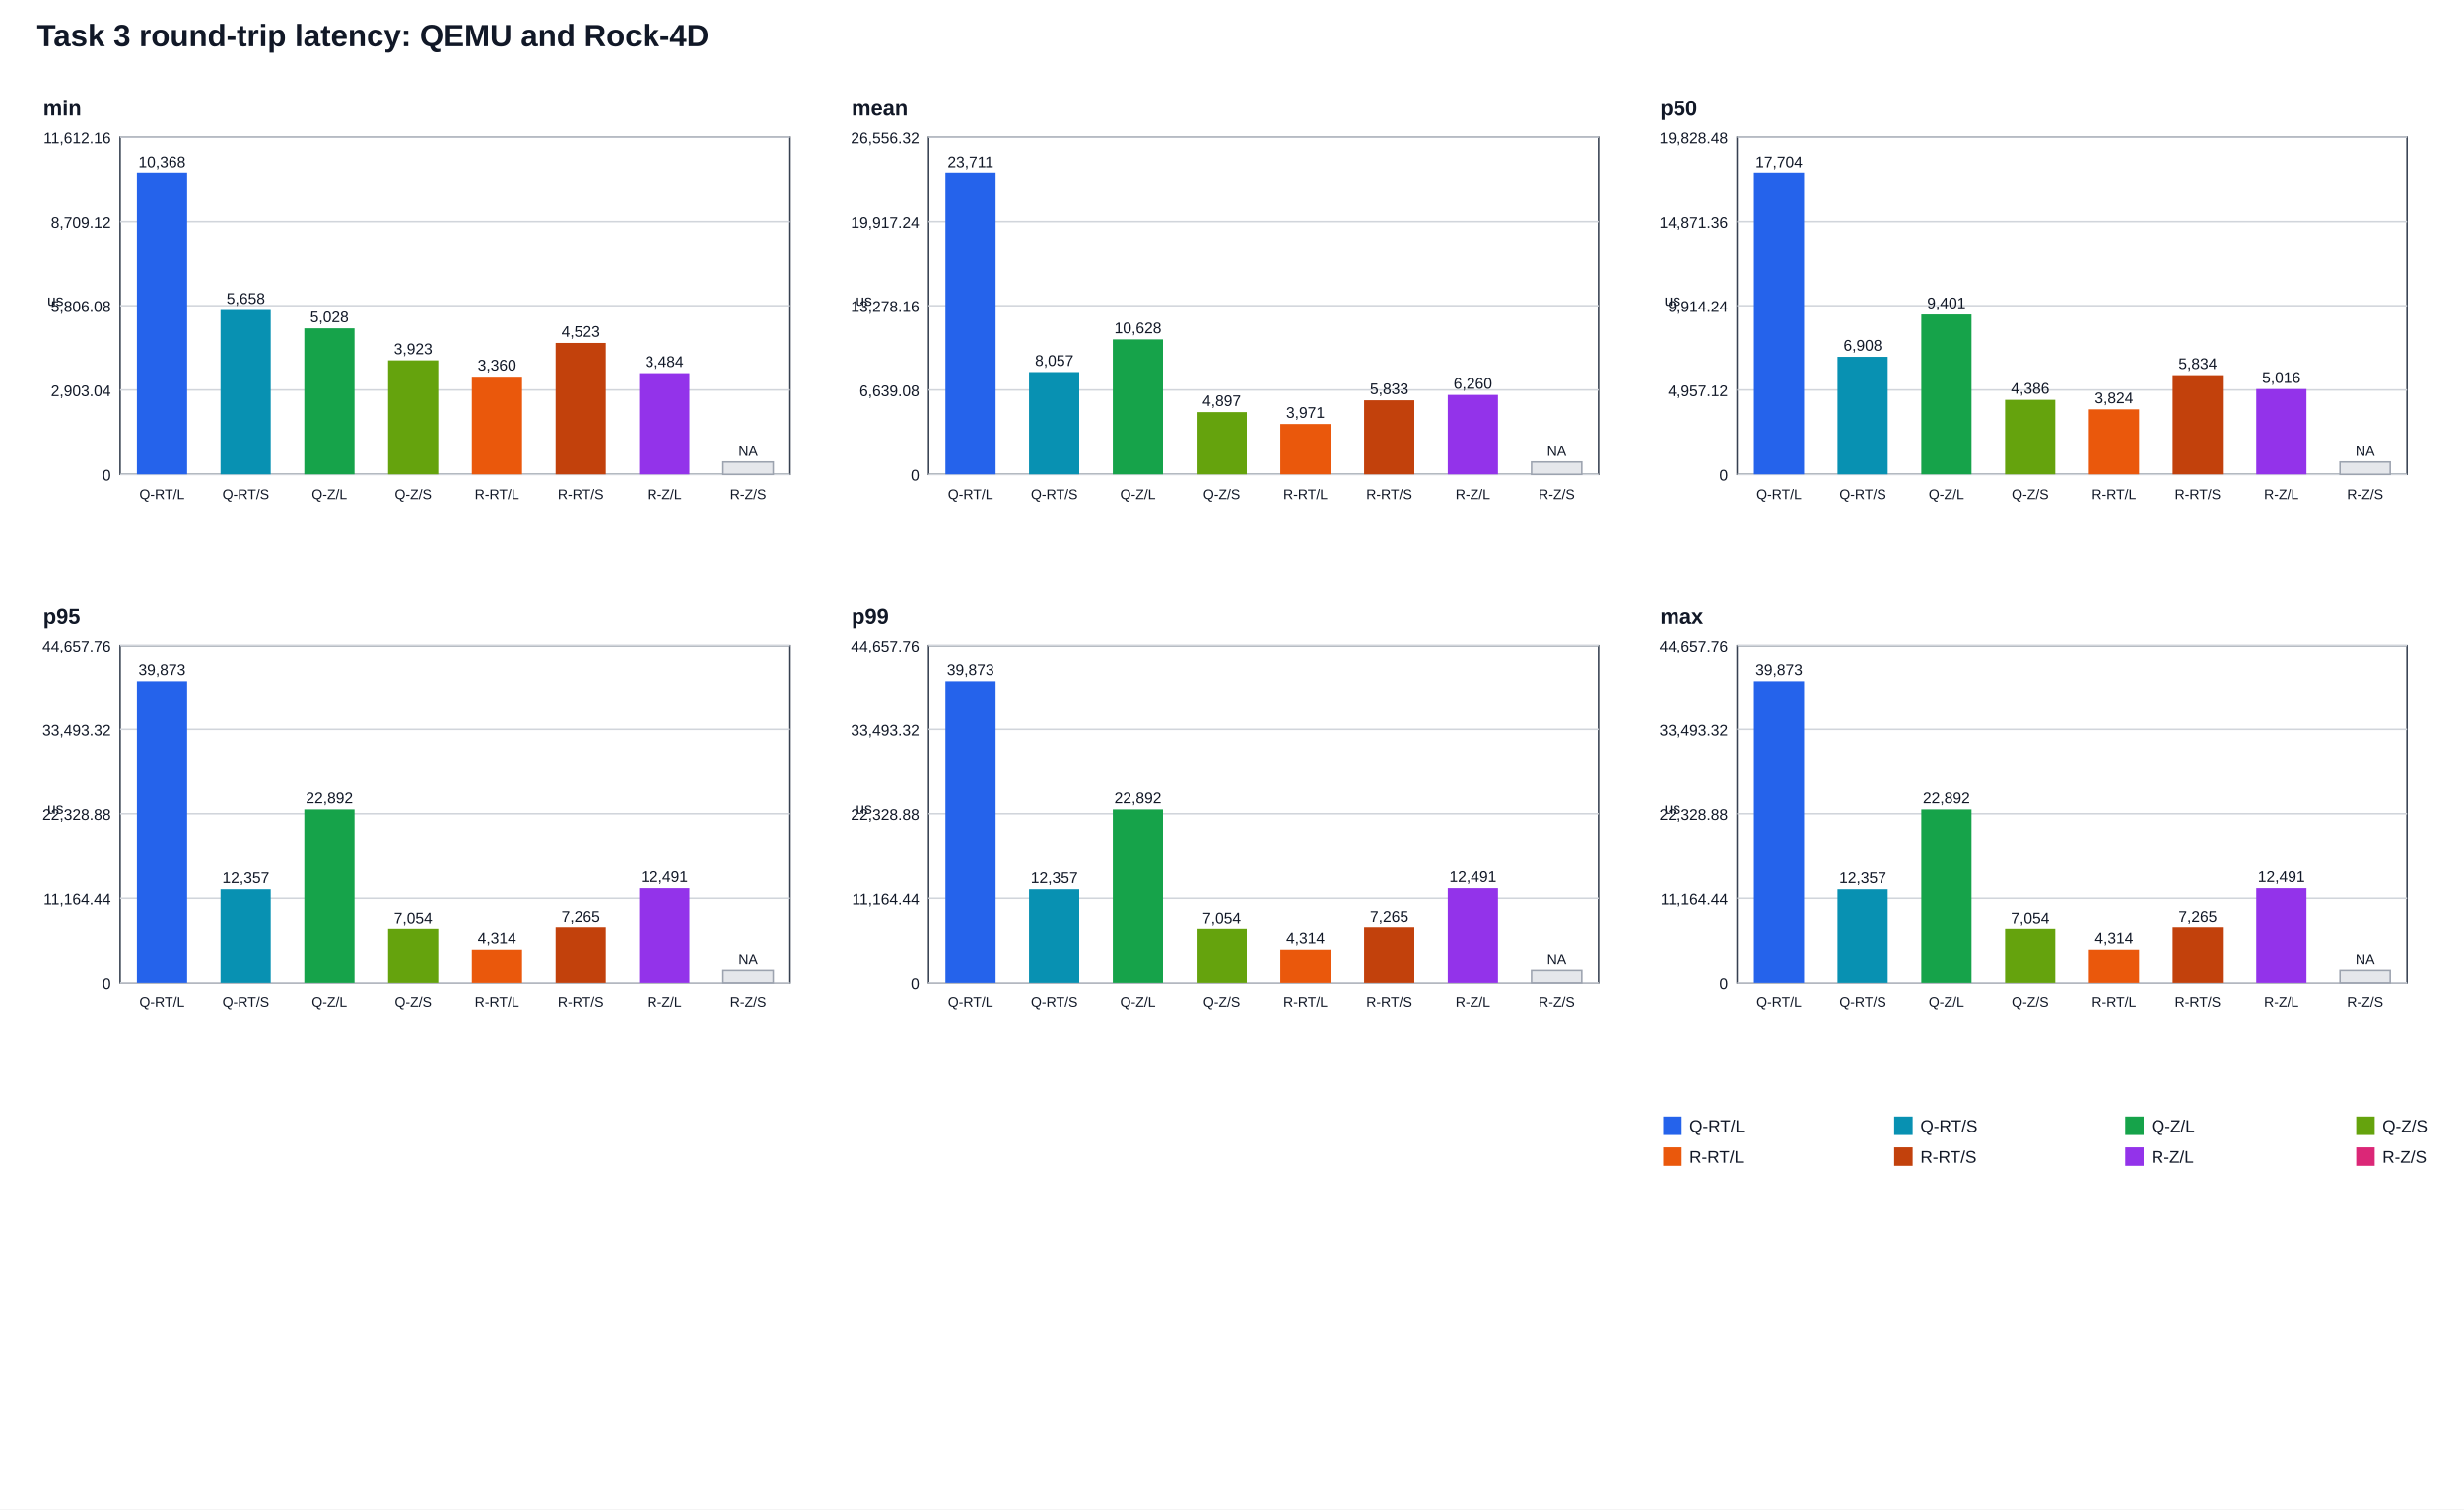
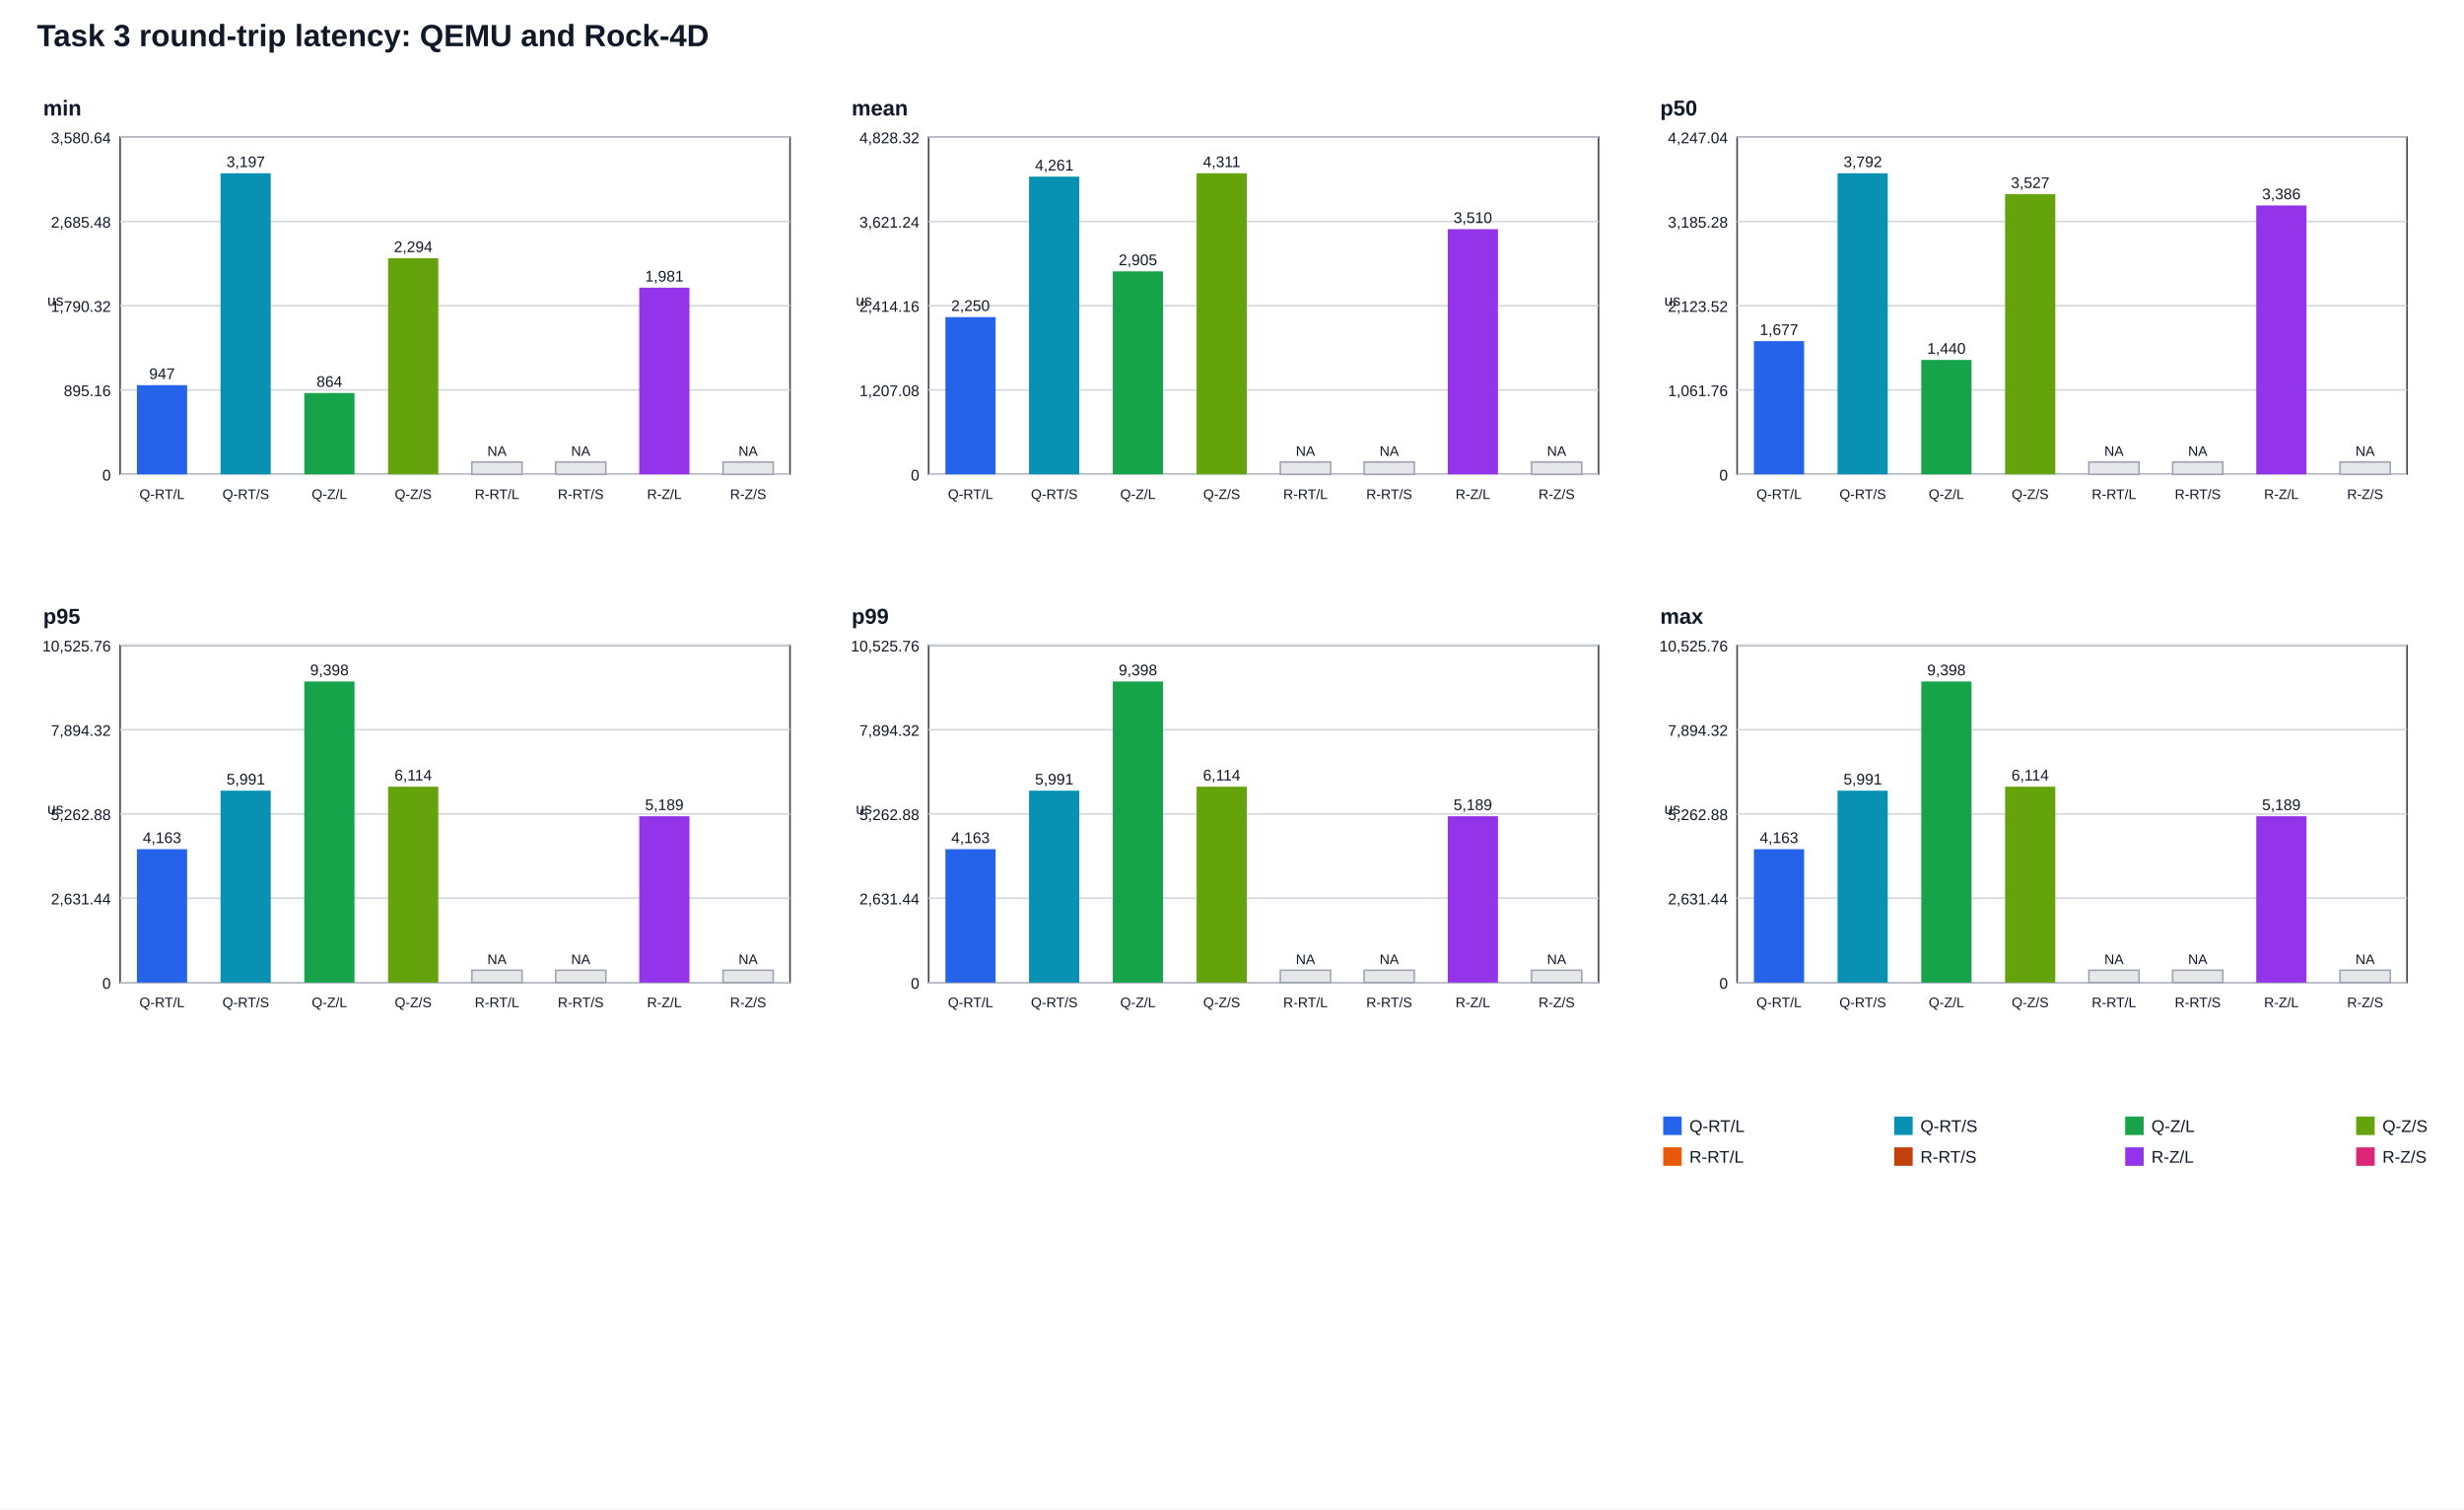
<svg xmlns="http://www.w3.org/2000/svg" width="1600" height="980" viewBox="0 0 1600 980" role="img" aria-label="Task 3 round-trip latency: QEMU and Rock-4D">
  <rect width="1600" height="980" fill="#ffffff" />
  <style>text{font-family:Arial,sans-serif} .grid{stroke:#d1d5db;stroke-width:1} .frame{fill:none;stroke:#374151;stroke-width:1} .na{fill:#e5e7eb;stroke:#9ca3af;stroke-width:1}</style>
  <text x="24.0" y="30.0" font-size="20px" text-anchor="start" font-weight="bold" fill="#111827">Task 3 round-trip latency: QEMU and Rock-4D</text>
  <text x="28.0" y="75.0" font-size="14px" text-anchor="start" font-weight="bold" fill="#111827">min</text>
  <rect class="frame" x="78.0" y="89.0" width="435.0" height="219.0" />
  <line class="grid" x1="78.0" y1="308.0" x2="513.0" y2="308.0" />
  <text x="72.0" y="312.0" font-size="10px" text-anchor="end" font-weight="normal" fill="#111827">0</text>
  <line class="grid" x1="78.0" y1="253.2" x2="513.0" y2="253.2" />
-   <text x="72.0" y="257.2" font-size="10px" text-anchor="end" font-weight="normal" fill="#111827">2,903.04</text>
+   <text x="72.0" y="257.2" font-size="10px" text-anchor="end" font-weight="normal" fill="#111827">895.16</text>
  <line class="grid" x1="78.0" y1="198.5" x2="513.0" y2="198.5" />
-   <text x="72.0" y="202.5" font-size="10px" text-anchor="end" font-weight="normal" fill="#111827">5,806.08</text>
+   <text x="72.0" y="202.5" font-size="10px" text-anchor="end" font-weight="normal" fill="#111827">1,790.32</text>
  <line class="grid" x1="78.0" y1="143.8" x2="513.0" y2="143.8" />
-   <text x="72.0" y="147.8" font-size="10px" text-anchor="end" font-weight="normal" fill="#111827">8,709.12</text>
+   <text x="72.0" y="147.8" font-size="10px" text-anchor="end" font-weight="normal" fill="#111827">2,685.48</text>
  <line class="grid" x1="78.0" y1="89.0" x2="513.0" y2="89.0" />
-   <text x="72.0" y="93.0" font-size="10px" text-anchor="end" font-weight="normal" fill="#111827">11,612.16</text>
-   <rect x="88.9" y="112.5" width="32.6" height="195.5" fill="#2563eb" />
-   <text x="105.2" y="108.5" font-size="10px" text-anchor="middle" font-weight="normal" fill="#111827">10,368</text>
+   <text x="72.0" y="93.0" font-size="10px" text-anchor="end" font-weight="normal" fill="#111827">3,580.64</text>
+   <rect x="88.9" y="250.1" width="32.6" height="57.9" fill="#2563eb" />
+   <text x="105.2" y="246.1" font-size="10px" text-anchor="middle" font-weight="normal" fill="#111827">947</text>
  <text x="105.2" y="324.0" font-size="9px" text-anchor="middle" font-weight="normal" fill="#111827">Q-RT/L</text>
-   <rect x="143.2" y="201.3" width="32.6" height="106.7" fill="#0891b2" />
-   <text x="159.6" y="197.3" font-size="10px" text-anchor="middle" font-weight="normal" fill="#111827">5,658</text>
+   <rect x="143.2" y="112.5" width="32.6" height="195.5" fill="#0891b2" />
+   <text x="159.6" y="108.5" font-size="10px" text-anchor="middle" font-weight="normal" fill="#111827">3,197</text>
  <text x="159.6" y="324.0" font-size="9px" text-anchor="middle" font-weight="normal" fill="#111827">Q-RT/S</text>
-   <rect x="197.6" y="213.2" width="32.6" height="94.8" fill="#16a34a" />
-   <text x="213.9" y="209.2" font-size="10px" text-anchor="middle" font-weight="normal" fill="#111827">5,028</text>
+   <rect x="197.6" y="255.2" width="32.6" height="52.8" fill="#16a34a" />
+   <text x="213.9" y="251.2" font-size="10px" text-anchor="middle" font-weight="normal" fill="#111827">864</text>
  <text x="213.9" y="324.0" font-size="9px" text-anchor="middle" font-weight="normal" fill="#111827">Q-Z/L</text>
-   <rect x="252.0" y="234.0" width="32.6" height="74.0" fill="#65a30d" />
-   <text x="268.3" y="230.0" font-size="10px" text-anchor="middle" font-weight="normal" fill="#111827">3,923</text>
+   <rect x="252.0" y="167.7" width="32.6" height="140.3" fill="#65a30d" />
+   <text x="268.3" y="163.7" font-size="10px" text-anchor="middle" font-weight="normal" fill="#111827">2,294</text>
  <text x="268.3" y="324.0" font-size="9px" text-anchor="middle" font-weight="normal" fill="#111827">Q-Z/S</text>
-   <rect x="306.4" y="244.6" width="32.6" height="63.4" fill="#ea580c" />
-   <text x="322.7" y="240.6" font-size="10px" text-anchor="middle" font-weight="normal" fill="#111827">3,360</text>
+   <rect class="na" x="306.4" y="300.0" width="32.6" height="8" />
+   <text x="322.7" y="296.0" font-size="9px" text-anchor="middle" font-weight="normal" fill="#111827">NA</text>
  <text x="322.7" y="324.0" font-size="9px" text-anchor="middle" font-weight="normal" fill="#111827">R-RT/L</text>
-   <rect x="360.8" y="222.7" width="32.6" height="85.3" fill="#c2410c" />
-   <text x="377.1" y="218.7" font-size="10px" text-anchor="middle" font-weight="normal" fill="#111827">4,523</text>
+   <rect class="na" x="360.8" y="300.0" width="32.6" height="8" />
+   <text x="377.1" y="296.0" font-size="9px" text-anchor="middle" font-weight="normal" fill="#111827">NA</text>
  <text x="377.1" y="324.0" font-size="9px" text-anchor="middle" font-weight="normal" fill="#111827">R-RT/S</text>
-   <rect x="415.1" y="242.3" width="32.6" height="65.7" fill="#9333ea" />
-   <text x="431.4" y="238.3" font-size="10px" text-anchor="middle" font-weight="normal" fill="#111827">3,484</text>
+   <rect x="415.1" y="186.8" width="32.6" height="121.2" fill="#9333ea" />
+   <text x="431.4" y="182.8" font-size="10px" text-anchor="middle" font-weight="normal" fill="#111827">1,981</text>
  <text x="431.4" y="324.0" font-size="9px" text-anchor="middle" font-weight="normal" fill="#111827">R-Z/L</text>
  <rect class="na" x="469.5" y="300.0" width="32.6" height="8" />
  <text x="485.8" y="296.0" font-size="9px" text-anchor="middle" font-weight="normal" fill="#111827">NA</text>
  <text x="485.8" y="324.0" font-size="9px" text-anchor="middle" font-weight="normal" fill="#111827">R-Z/S</text>
  <text x="36.0" y="198.5" font-size="10px" text-anchor="middle" font-weight="normal" fill="#111827">us</text>
  <text x="553.0" y="75.0" font-size="14px" text-anchor="start" font-weight="bold" fill="#111827">mean</text>
  <rect class="frame" x="603.0" y="89.0" width="435.0" height="219.0" />
  <line class="grid" x1="603.0" y1="308.0" x2="1038.0" y2="308.0" />
  <text x="597.0" y="312.0" font-size="10px" text-anchor="end" font-weight="normal" fill="#111827">0</text>
  <line class="grid" x1="603.0" y1="253.2" x2="1038.0" y2="253.2" />
-   <text x="597.0" y="257.2" font-size="10px" text-anchor="end" font-weight="normal" fill="#111827">6,639.08</text>
+   <text x="597.0" y="257.2" font-size="10px" text-anchor="end" font-weight="normal" fill="#111827">1,207.08</text>
  <line class="grid" x1="603.0" y1="198.5" x2="1038.0" y2="198.5" />
-   <text x="597.0" y="202.5" font-size="10px" text-anchor="end" font-weight="normal" fill="#111827">13,278.16</text>
+   <text x="597.0" y="202.5" font-size="10px" text-anchor="end" font-weight="normal" fill="#111827">2,414.16</text>
  <line class="grid" x1="603.0" y1="143.8" x2="1038.0" y2="143.8" />
-   <text x="597.0" y="147.8" font-size="10px" text-anchor="end" font-weight="normal" fill="#111827">19,917.24</text>
+   <text x="597.0" y="147.8" font-size="10px" text-anchor="end" font-weight="normal" fill="#111827">3,621.24</text>
  <line class="grid" x1="603.0" y1="89.0" x2="1038.0" y2="89.0" />
-   <text x="597.0" y="93.0" font-size="10px" text-anchor="end" font-weight="normal" fill="#111827">26,556.32</text>
-   <rect x="613.9" y="112.5" width="32.6" height="195.5" fill="#2563eb" />
-   <text x="630.2" y="108.5" font-size="10px" text-anchor="middle" font-weight="normal" fill="#111827">23,711</text>
+   <text x="597.0" y="93.0" font-size="10px" text-anchor="end" font-weight="normal" fill="#111827">4,828.32</text>
+   <rect x="613.9" y="205.9" width="32.6" height="102.1" fill="#2563eb" />
+   <text x="630.2" y="201.9" font-size="10px" text-anchor="middle" font-weight="normal" fill="#111827">2,250</text>
  <text x="630.2" y="324.0" font-size="9px" text-anchor="middle" font-weight="normal" fill="#111827">Q-RT/L</text>
-   <rect x="668.2" y="241.6" width="32.6" height="66.4" fill="#0891b2" />
-   <text x="684.6" y="237.6" font-size="10px" text-anchor="middle" font-weight="normal" fill="#111827">8,057</text>
+   <rect x="668.2" y="114.7" width="32.6" height="193.3" fill="#0891b2" />
+   <text x="684.6" y="110.7" font-size="10px" text-anchor="middle" font-weight="normal" fill="#111827">4,261</text>
  <text x="684.6" y="324.0" font-size="9px" text-anchor="middle" font-weight="normal" fill="#111827">Q-RT/S</text>
-   <rect x="722.6" y="220.4" width="32.6" height="87.6" fill="#16a34a" />
-   <text x="738.9" y="216.4" font-size="10px" text-anchor="middle" font-weight="normal" fill="#111827">10,628</text>
+   <rect x="722.6" y="176.2" width="32.6" height="131.8" fill="#16a34a" />
+   <text x="738.9" y="172.2" font-size="10px" text-anchor="middle" font-weight="normal" fill="#111827">2,905</text>
  <text x="738.9" y="324.0" font-size="9px" text-anchor="middle" font-weight="normal" fill="#111827">Q-Z/L</text>
-   <rect x="777.0" y="267.6" width="32.6" height="40.4" fill="#65a30d" />
-   <text x="793.3" y="263.6" font-size="10px" text-anchor="middle" font-weight="normal" fill="#111827">4,897</text>
+   <rect x="777.0" y="112.5" width="32.6" height="195.5" fill="#65a30d" />
+   <text x="793.3" y="108.5" font-size="10px" text-anchor="middle" font-weight="normal" fill="#111827">4,311</text>
  <text x="793.3" y="324.0" font-size="9px" text-anchor="middle" font-weight="normal" fill="#111827">Q-Z/S</text>
-   <rect x="831.4" y="275.3" width="32.6" height="32.7" fill="#ea580c" />
-   <text x="847.7" y="271.3" font-size="10px" text-anchor="middle" font-weight="normal" fill="#111827">3,971</text>
+   <rect class="na" x="831.4" y="300.0" width="32.6" height="8" />
+   <text x="847.7" y="296.0" font-size="9px" text-anchor="middle" font-weight="normal" fill="#111827">NA</text>
  <text x="847.7" y="324.0" font-size="9px" text-anchor="middle" font-weight="normal" fill="#111827">R-RT/L</text>
-   <rect x="885.8" y="259.9" width="32.6" height="48.1" fill="#c2410c" />
-   <text x="902.1" y="255.9" font-size="10px" text-anchor="middle" font-weight="normal" fill="#111827">5,833</text>
+   <rect class="na" x="885.8" y="300.0" width="32.6" height="8" />
+   <text x="902.1" y="296.0" font-size="9px" text-anchor="middle" font-weight="normal" fill="#111827">NA</text>
  <text x="902.1" y="324.0" font-size="9px" text-anchor="middle" font-weight="normal" fill="#111827">R-RT/S</text>
-   <rect x="940.1" y="256.4" width="32.6" height="51.6" fill="#9333ea" />
-   <text x="956.4" y="252.4" font-size="10px" text-anchor="middle" font-weight="normal" fill="#111827">6,260</text>
+   <rect x="940.1" y="148.8" width="32.6" height="159.2" fill="#9333ea" />
+   <text x="956.4" y="144.8" font-size="10px" text-anchor="middle" font-weight="normal" fill="#111827">3,510</text>
  <text x="956.4" y="324.0" font-size="9px" text-anchor="middle" font-weight="normal" fill="#111827">R-Z/L</text>
  <rect class="na" x="994.5" y="300.0" width="32.6" height="8" />
  <text x="1010.8" y="296.0" font-size="9px" text-anchor="middle" font-weight="normal" fill="#111827">NA</text>
  <text x="1010.8" y="324.0" font-size="9px" text-anchor="middle" font-weight="normal" fill="#111827">R-Z/S</text>
  <text x="561.0" y="198.5" font-size="10px" text-anchor="middle" font-weight="normal" fill="#111827">us</text>
  <text x="1078.0" y="75.0" font-size="14px" text-anchor="start" font-weight="bold" fill="#111827">p50</text>
  <rect class="frame" x="1128.0" y="89.0" width="435.0" height="219.0" />
  <line class="grid" x1="1128.0" y1="308.0" x2="1563.0" y2="308.0" />
  <text x="1122.0" y="312.0" font-size="10px" text-anchor="end" font-weight="normal" fill="#111827">0</text>
  <line class="grid" x1="1128.0" y1="253.2" x2="1563.0" y2="253.2" />
-   <text x="1122.0" y="257.2" font-size="10px" text-anchor="end" font-weight="normal" fill="#111827">4,957.12</text>
+   <text x="1122.0" y="257.2" font-size="10px" text-anchor="end" font-weight="normal" fill="#111827">1,061.76</text>
  <line class="grid" x1="1128.0" y1="198.5" x2="1563.0" y2="198.5" />
-   <text x="1122.0" y="202.5" font-size="10px" text-anchor="end" font-weight="normal" fill="#111827">9,914.24</text>
+   <text x="1122.0" y="202.5" font-size="10px" text-anchor="end" font-weight="normal" fill="#111827">2,123.52</text>
  <line class="grid" x1="1128.0" y1="143.8" x2="1563.0" y2="143.8" />
-   <text x="1122.0" y="147.8" font-size="10px" text-anchor="end" font-weight="normal" fill="#111827">14,871.36</text>
+   <text x="1122.0" y="147.8" font-size="10px" text-anchor="end" font-weight="normal" fill="#111827">3,185.28</text>
  <line class="grid" x1="1128.0" y1="89.0" x2="1563.0" y2="89.0" />
-   <text x="1122.0" y="93.0" font-size="10px" text-anchor="end" font-weight="normal" fill="#111827">19,828.48</text>
-   <rect x="1138.9" y="112.5" width="32.6" height="195.5" fill="#2563eb" />
-   <text x="1155.2" y="108.5" font-size="10px" text-anchor="middle" font-weight="normal" fill="#111827">17,704</text>
+   <text x="1122.0" y="93.0" font-size="10px" text-anchor="end" font-weight="normal" fill="#111827">4,247.04</text>
+   <rect x="1138.9" y="221.5" width="32.6" height="86.5" fill="#2563eb" />
+   <text x="1155.2" y="217.5" font-size="10px" text-anchor="middle" font-weight="normal" fill="#111827">1,677</text>
  <text x="1155.2" y="324.0" font-size="9px" text-anchor="middle" font-weight="normal" fill="#111827">Q-RT/L</text>
-   <rect x="1193.2" y="231.7" width="32.6" height="76.3" fill="#0891b2" />
-   <text x="1209.6" y="227.7" font-size="10px" text-anchor="middle" font-weight="normal" fill="#111827">6,908</text>
+   <rect x="1193.2" y="112.5" width="32.6" height="195.5" fill="#0891b2" />
+   <text x="1209.6" y="108.5" font-size="10px" text-anchor="middle" font-weight="normal" fill="#111827">3,792</text>
  <text x="1209.6" y="324.0" font-size="9px" text-anchor="middle" font-weight="normal" fill="#111827">Q-RT/S</text>
-   <rect x="1247.6" y="204.2" width="32.6" height="103.8" fill="#16a34a" />
-   <text x="1263.9" y="200.2" font-size="10px" text-anchor="middle" font-weight="normal" fill="#111827">9,401</text>
+   <rect x="1247.6" y="233.7" width="32.6" height="74.3" fill="#16a34a" />
+   <text x="1263.9" y="229.7" font-size="10px" text-anchor="middle" font-weight="normal" fill="#111827">1,440</text>
  <text x="1263.9" y="324.0" font-size="9px" text-anchor="middle" font-weight="normal" fill="#111827">Q-Z/L</text>
-   <rect x="1302.0" y="259.6" width="32.6" height="48.4" fill="#65a30d" />
-   <text x="1318.3" y="255.6" font-size="10px" text-anchor="middle" font-weight="normal" fill="#111827">4,386</text>
+   <rect x="1302.0" y="126.1" width="32.6" height="181.9" fill="#65a30d" />
+   <text x="1318.3" y="122.1" font-size="10px" text-anchor="middle" font-weight="normal" fill="#111827">3,527</text>
  <text x="1318.3" y="324.0" font-size="9px" text-anchor="middle" font-weight="normal" fill="#111827">Q-Z/S</text>
-   <rect x="1356.4" y="265.8" width="32.6" height="42.2" fill="#ea580c" />
-   <text x="1372.7" y="261.8" font-size="10px" text-anchor="middle" font-weight="normal" fill="#111827">3,824</text>
+   <rect class="na" x="1356.4" y="300.0" width="32.6" height="8" />
+   <text x="1372.7" y="296.0" font-size="9px" text-anchor="middle" font-weight="normal" fill="#111827">NA</text>
  <text x="1372.7" y="324.0" font-size="9px" text-anchor="middle" font-weight="normal" fill="#111827">R-RT/L</text>
-   <rect x="1410.8" y="243.6" width="32.6" height="64.4" fill="#c2410c" />
-   <text x="1427.1" y="239.6" font-size="10px" text-anchor="middle" font-weight="normal" fill="#111827">5,834</text>
+   <rect class="na" x="1410.8" y="300.0" width="32.6" height="8" />
+   <text x="1427.1" y="296.0" font-size="9px" text-anchor="middle" font-weight="normal" fill="#111827">NA</text>
  <text x="1427.1" y="324.0" font-size="9px" text-anchor="middle" font-weight="normal" fill="#111827">R-RT/S</text>
-   <rect x="1465.1" y="252.6" width="32.6" height="55.4" fill="#9333ea" />
-   <text x="1481.4" y="248.6" font-size="10px" text-anchor="middle" font-weight="normal" fill="#111827">5,016</text>
+   <rect x="1465.1" y="133.4" width="32.6" height="174.6" fill="#9333ea" />
+   <text x="1481.4" y="129.4" font-size="10px" text-anchor="middle" font-weight="normal" fill="#111827">3,386</text>
  <text x="1481.4" y="324.0" font-size="9px" text-anchor="middle" font-weight="normal" fill="#111827">R-Z/L</text>
  <rect class="na" x="1519.5" y="300.0" width="32.6" height="8" />
  <text x="1535.8" y="296.0" font-size="9px" text-anchor="middle" font-weight="normal" fill="#111827">NA</text>
  <text x="1535.8" y="324.0" font-size="9px" text-anchor="middle" font-weight="normal" fill="#111827">R-Z/S</text>
  <text x="1086.0" y="198.5" font-size="10px" text-anchor="middle" font-weight="normal" fill="#111827">us</text>
  <text x="28.0" y="405.0" font-size="14px" text-anchor="start" font-weight="bold" fill="#111827">p95</text>
  <rect class="frame" x="78.0" y="419.0" width="435.0" height="219.0" />
  <line class="grid" x1="78.0" y1="638.0" x2="513.0" y2="638.0" />
  <text x="72.0" y="642.0" font-size="10px" text-anchor="end" font-weight="normal" fill="#111827">0</text>
  <line class="grid" x1="78.0" y1="583.2" x2="513.0" y2="583.2" />
-   <text x="72.0" y="587.2" font-size="10px" text-anchor="end" font-weight="normal" fill="#111827">11,164.44</text>
+   <text x="72.0" y="587.2" font-size="10px" text-anchor="end" font-weight="normal" fill="#111827">2,631.44</text>
  <line class="grid" x1="78.0" y1="528.5" x2="513.0" y2="528.5" />
-   <text x="72.0" y="532.5" font-size="10px" text-anchor="end" font-weight="normal" fill="#111827">22,328.88</text>
+   <text x="72.0" y="532.5" font-size="10px" text-anchor="end" font-weight="normal" fill="#111827">5,262.88</text>
  <line class="grid" x1="78.0" y1="473.8" x2="513.0" y2="473.8" />
-   <text x="72.0" y="477.8" font-size="10px" text-anchor="end" font-weight="normal" fill="#111827">33,493.32</text>
+   <text x="72.0" y="477.8" font-size="10px" text-anchor="end" font-weight="normal" fill="#111827">7,894.32</text>
  <line class="grid" x1="78.0" y1="419.0" x2="513.0" y2="419.0" />
-   <text x="72.0" y="423.0" font-size="10px" text-anchor="end" font-weight="normal" fill="#111827">44,657.76</text>
-   <rect x="88.9" y="442.5" width="32.6" height="195.5" fill="#2563eb" />
-   <text x="105.2" y="438.5" font-size="10px" text-anchor="middle" font-weight="normal" fill="#111827">39,873</text>
+   <text x="72.0" y="423.0" font-size="10px" text-anchor="end" font-weight="normal" fill="#111827">10,525.76</text>
+   <rect x="88.9" y="551.4" width="32.6" height="86.6" fill="#2563eb" />
+   <text x="105.2" y="547.4" font-size="10px" text-anchor="middle" font-weight="normal" fill="#111827">4,163</text>
  <text x="105.2" y="654.0" font-size="9px" text-anchor="middle" font-weight="normal" fill="#111827">Q-RT/L</text>
-   <rect x="143.2" y="577.4" width="32.6" height="60.6" fill="#0891b2" />
-   <text x="159.6" y="573.4" font-size="10px" text-anchor="middle" font-weight="normal" fill="#111827">12,357</text>
+   <rect x="143.2" y="513.4" width="32.6" height="124.6" fill="#0891b2" />
+   <text x="159.6" y="509.4" font-size="10px" text-anchor="middle" font-weight="normal" fill="#111827">5,991</text>
  <text x="159.6" y="654.0" font-size="9px" text-anchor="middle" font-weight="normal" fill="#111827">Q-RT/S</text>
-   <rect x="197.6" y="525.7" width="32.6" height="112.3" fill="#16a34a" />
-   <text x="213.9" y="521.7" font-size="10px" text-anchor="middle" font-weight="normal" fill="#111827">22,892</text>
+   <rect x="197.6" y="442.5" width="32.6" height="195.5" fill="#16a34a" />
+   <text x="213.9" y="438.5" font-size="10px" text-anchor="middle" font-weight="normal" fill="#111827">9,398</text>
  <text x="213.9" y="654.0" font-size="9px" text-anchor="middle" font-weight="normal" fill="#111827">Q-Z/L</text>
-   <rect x="252.0" y="603.4" width="32.6" height="34.6" fill="#65a30d" />
-   <text x="268.3" y="599.4" font-size="10px" text-anchor="middle" font-weight="normal" fill="#111827">7,054</text>
+   <rect x="252.0" y="510.8" width="32.6" height="127.2" fill="#65a30d" />
+   <text x="268.3" y="506.8" font-size="10px" text-anchor="middle" font-weight="normal" fill="#111827">6,114</text>
  <text x="268.3" y="654.0" font-size="9px" text-anchor="middle" font-weight="normal" fill="#111827">Q-Z/S</text>
-   <rect x="306.4" y="616.8" width="32.6" height="21.2" fill="#ea580c" />
-   <text x="322.7" y="612.8" font-size="10px" text-anchor="middle" font-weight="normal" fill="#111827">4,314</text>
+   <rect class="na" x="306.4" y="630.0" width="32.6" height="8" />
+   <text x="322.7" y="626.0" font-size="9px" text-anchor="middle" font-weight="normal" fill="#111827">NA</text>
  <text x="322.7" y="654.0" font-size="9px" text-anchor="middle" font-weight="normal" fill="#111827">R-RT/L</text>
-   <rect x="360.8" y="602.4" width="32.6" height="35.6" fill="#c2410c" />
-   <text x="377.1" y="598.4" font-size="10px" text-anchor="middle" font-weight="normal" fill="#111827">7,265</text>
+   <rect class="na" x="360.8" y="630.0" width="32.6" height="8" />
+   <text x="377.1" y="626.0" font-size="9px" text-anchor="middle" font-weight="normal" fill="#111827">NA</text>
  <text x="377.1" y="654.0" font-size="9px" text-anchor="middle" font-weight="normal" fill="#111827">R-RT/S</text>
-   <rect x="415.1" y="576.7" width="32.6" height="61.3" fill="#9333ea" />
-   <text x="431.4" y="572.7" font-size="10px" text-anchor="middle" font-weight="normal" fill="#111827">12,491</text>
+   <rect x="415.1" y="530.0" width="32.6" height="108.0" fill="#9333ea" />
+   <text x="431.4" y="526.0" font-size="10px" text-anchor="middle" font-weight="normal" fill="#111827">5,189</text>
  <text x="431.4" y="654.0" font-size="9px" text-anchor="middle" font-weight="normal" fill="#111827">R-Z/L</text>
  <rect class="na" x="469.5" y="630.0" width="32.6" height="8" />
  <text x="485.8" y="626.0" font-size="9px" text-anchor="middle" font-weight="normal" fill="#111827">NA</text>
  <text x="485.8" y="654.0" font-size="9px" text-anchor="middle" font-weight="normal" fill="#111827">R-Z/S</text>
  <text x="36.0" y="528.5" font-size="10px" text-anchor="middle" font-weight="normal" fill="#111827">us</text>
  <text x="553.0" y="405.0" font-size="14px" text-anchor="start" font-weight="bold" fill="#111827">p99</text>
  <rect class="frame" x="603.0" y="419.0" width="435.0" height="219.0" />
  <line class="grid" x1="603.0" y1="638.0" x2="1038.0" y2="638.0" />
  <text x="597.0" y="642.0" font-size="10px" text-anchor="end" font-weight="normal" fill="#111827">0</text>
  <line class="grid" x1="603.0" y1="583.2" x2="1038.0" y2="583.2" />
-   <text x="597.0" y="587.2" font-size="10px" text-anchor="end" font-weight="normal" fill="#111827">11,164.44</text>
+   <text x="597.0" y="587.2" font-size="10px" text-anchor="end" font-weight="normal" fill="#111827">2,631.44</text>
  <line class="grid" x1="603.0" y1="528.5" x2="1038.0" y2="528.5" />
-   <text x="597.0" y="532.5" font-size="10px" text-anchor="end" font-weight="normal" fill="#111827">22,328.88</text>
+   <text x="597.0" y="532.5" font-size="10px" text-anchor="end" font-weight="normal" fill="#111827">5,262.88</text>
  <line class="grid" x1="603.0" y1="473.8" x2="1038.0" y2="473.8" />
-   <text x="597.0" y="477.8" font-size="10px" text-anchor="end" font-weight="normal" fill="#111827">33,493.32</text>
+   <text x="597.0" y="477.8" font-size="10px" text-anchor="end" font-weight="normal" fill="#111827">7,894.32</text>
  <line class="grid" x1="603.0" y1="419.0" x2="1038.0" y2="419.0" />
-   <text x="597.0" y="423.0" font-size="10px" text-anchor="end" font-weight="normal" fill="#111827">44,657.76</text>
-   <rect x="613.9" y="442.5" width="32.6" height="195.5" fill="#2563eb" />
-   <text x="630.2" y="438.5" font-size="10px" text-anchor="middle" font-weight="normal" fill="#111827">39,873</text>
+   <text x="597.0" y="423.0" font-size="10px" text-anchor="end" font-weight="normal" fill="#111827">10,525.76</text>
+   <rect x="613.9" y="551.4" width="32.6" height="86.6" fill="#2563eb" />
+   <text x="630.2" y="547.4" font-size="10px" text-anchor="middle" font-weight="normal" fill="#111827">4,163</text>
  <text x="630.2" y="654.0" font-size="9px" text-anchor="middle" font-weight="normal" fill="#111827">Q-RT/L</text>
-   <rect x="668.2" y="577.4" width="32.6" height="60.6" fill="#0891b2" />
-   <text x="684.6" y="573.4" font-size="10px" text-anchor="middle" font-weight="normal" fill="#111827">12,357</text>
+   <rect x="668.2" y="513.4" width="32.6" height="124.6" fill="#0891b2" />
+   <text x="684.6" y="509.4" font-size="10px" text-anchor="middle" font-weight="normal" fill="#111827">5,991</text>
  <text x="684.6" y="654.0" font-size="9px" text-anchor="middle" font-weight="normal" fill="#111827">Q-RT/S</text>
-   <rect x="722.6" y="525.7" width="32.6" height="112.3" fill="#16a34a" />
-   <text x="738.9" y="521.7" font-size="10px" text-anchor="middle" font-weight="normal" fill="#111827">22,892</text>
+   <rect x="722.6" y="442.5" width="32.6" height="195.5" fill="#16a34a" />
+   <text x="738.9" y="438.5" font-size="10px" text-anchor="middle" font-weight="normal" fill="#111827">9,398</text>
  <text x="738.9" y="654.0" font-size="9px" text-anchor="middle" font-weight="normal" fill="#111827">Q-Z/L</text>
-   <rect x="777.0" y="603.4" width="32.6" height="34.6" fill="#65a30d" />
-   <text x="793.3" y="599.4" font-size="10px" text-anchor="middle" font-weight="normal" fill="#111827">7,054</text>
+   <rect x="777.0" y="510.8" width="32.6" height="127.2" fill="#65a30d" />
+   <text x="793.3" y="506.8" font-size="10px" text-anchor="middle" font-weight="normal" fill="#111827">6,114</text>
  <text x="793.3" y="654.0" font-size="9px" text-anchor="middle" font-weight="normal" fill="#111827">Q-Z/S</text>
-   <rect x="831.4" y="616.8" width="32.6" height="21.2" fill="#ea580c" />
-   <text x="847.7" y="612.8" font-size="10px" text-anchor="middle" font-weight="normal" fill="#111827">4,314</text>
+   <rect class="na" x="831.4" y="630.0" width="32.6" height="8" />
+   <text x="847.7" y="626.0" font-size="9px" text-anchor="middle" font-weight="normal" fill="#111827">NA</text>
  <text x="847.7" y="654.0" font-size="9px" text-anchor="middle" font-weight="normal" fill="#111827">R-RT/L</text>
-   <rect x="885.8" y="602.4" width="32.6" height="35.6" fill="#c2410c" />
-   <text x="902.1" y="598.4" font-size="10px" text-anchor="middle" font-weight="normal" fill="#111827">7,265</text>
+   <rect class="na" x="885.8" y="630.0" width="32.6" height="8" />
+   <text x="902.1" y="626.0" font-size="9px" text-anchor="middle" font-weight="normal" fill="#111827">NA</text>
  <text x="902.1" y="654.0" font-size="9px" text-anchor="middle" font-weight="normal" fill="#111827">R-RT/S</text>
-   <rect x="940.1" y="576.7" width="32.6" height="61.3" fill="#9333ea" />
-   <text x="956.4" y="572.7" font-size="10px" text-anchor="middle" font-weight="normal" fill="#111827">12,491</text>
+   <rect x="940.1" y="530.0" width="32.6" height="108.0" fill="#9333ea" />
+   <text x="956.4" y="526.0" font-size="10px" text-anchor="middle" font-weight="normal" fill="#111827">5,189</text>
  <text x="956.4" y="654.0" font-size="9px" text-anchor="middle" font-weight="normal" fill="#111827">R-Z/L</text>
  <rect class="na" x="994.5" y="630.0" width="32.6" height="8" />
  <text x="1010.8" y="626.0" font-size="9px" text-anchor="middle" font-weight="normal" fill="#111827">NA</text>
  <text x="1010.8" y="654.0" font-size="9px" text-anchor="middle" font-weight="normal" fill="#111827">R-Z/S</text>
  <text x="561.0" y="528.5" font-size="10px" text-anchor="middle" font-weight="normal" fill="#111827">us</text>
  <text x="1078.0" y="405.0" font-size="14px" text-anchor="start" font-weight="bold" fill="#111827">max</text>
  <rect class="frame" x="1128.0" y="419.0" width="435.0" height="219.0" />
  <line class="grid" x1="1128.0" y1="638.0" x2="1563.0" y2="638.0" />
  <text x="1122.0" y="642.0" font-size="10px" text-anchor="end" font-weight="normal" fill="#111827">0</text>
  <line class="grid" x1="1128.0" y1="583.2" x2="1563.0" y2="583.2" />
-   <text x="1122.0" y="587.2" font-size="10px" text-anchor="end" font-weight="normal" fill="#111827">11,164.44</text>
+   <text x="1122.0" y="587.2" font-size="10px" text-anchor="end" font-weight="normal" fill="#111827">2,631.44</text>
  <line class="grid" x1="1128.0" y1="528.5" x2="1563.0" y2="528.5" />
-   <text x="1122.0" y="532.5" font-size="10px" text-anchor="end" font-weight="normal" fill="#111827">22,328.88</text>
+   <text x="1122.0" y="532.5" font-size="10px" text-anchor="end" font-weight="normal" fill="#111827">5,262.88</text>
  <line class="grid" x1="1128.0" y1="473.8" x2="1563.0" y2="473.8" />
-   <text x="1122.0" y="477.8" font-size="10px" text-anchor="end" font-weight="normal" fill="#111827">33,493.32</text>
+   <text x="1122.0" y="477.8" font-size="10px" text-anchor="end" font-weight="normal" fill="#111827">7,894.32</text>
  <line class="grid" x1="1128.0" y1="419.0" x2="1563.0" y2="419.0" />
-   <text x="1122.0" y="423.0" font-size="10px" text-anchor="end" font-weight="normal" fill="#111827">44,657.76</text>
-   <rect x="1138.9" y="442.5" width="32.6" height="195.5" fill="#2563eb" />
-   <text x="1155.2" y="438.5" font-size="10px" text-anchor="middle" font-weight="normal" fill="#111827">39,873</text>
+   <text x="1122.0" y="423.0" font-size="10px" text-anchor="end" font-weight="normal" fill="#111827">10,525.76</text>
+   <rect x="1138.9" y="551.4" width="32.6" height="86.6" fill="#2563eb" />
+   <text x="1155.2" y="547.4" font-size="10px" text-anchor="middle" font-weight="normal" fill="#111827">4,163</text>
  <text x="1155.2" y="654.0" font-size="9px" text-anchor="middle" font-weight="normal" fill="#111827">Q-RT/L</text>
-   <rect x="1193.2" y="577.4" width="32.6" height="60.6" fill="#0891b2" />
-   <text x="1209.6" y="573.4" font-size="10px" text-anchor="middle" font-weight="normal" fill="#111827">12,357</text>
+   <rect x="1193.2" y="513.4" width="32.6" height="124.6" fill="#0891b2" />
+   <text x="1209.6" y="509.4" font-size="10px" text-anchor="middle" font-weight="normal" fill="#111827">5,991</text>
  <text x="1209.6" y="654.0" font-size="9px" text-anchor="middle" font-weight="normal" fill="#111827">Q-RT/S</text>
-   <rect x="1247.6" y="525.7" width="32.6" height="112.3" fill="#16a34a" />
-   <text x="1263.9" y="521.7" font-size="10px" text-anchor="middle" font-weight="normal" fill="#111827">22,892</text>
+   <rect x="1247.6" y="442.5" width="32.6" height="195.5" fill="#16a34a" />
+   <text x="1263.9" y="438.5" font-size="10px" text-anchor="middle" font-weight="normal" fill="#111827">9,398</text>
  <text x="1263.9" y="654.0" font-size="9px" text-anchor="middle" font-weight="normal" fill="#111827">Q-Z/L</text>
-   <rect x="1302.0" y="603.4" width="32.6" height="34.6" fill="#65a30d" />
-   <text x="1318.3" y="599.4" font-size="10px" text-anchor="middle" font-weight="normal" fill="#111827">7,054</text>
+   <rect x="1302.0" y="510.8" width="32.6" height="127.2" fill="#65a30d" />
+   <text x="1318.3" y="506.8" font-size="10px" text-anchor="middle" font-weight="normal" fill="#111827">6,114</text>
  <text x="1318.3" y="654.0" font-size="9px" text-anchor="middle" font-weight="normal" fill="#111827">Q-Z/S</text>
-   <rect x="1356.4" y="616.8" width="32.6" height="21.2" fill="#ea580c" />
-   <text x="1372.7" y="612.8" font-size="10px" text-anchor="middle" font-weight="normal" fill="#111827">4,314</text>
+   <rect class="na" x="1356.4" y="630.0" width="32.6" height="8" />
+   <text x="1372.7" y="626.0" font-size="9px" text-anchor="middle" font-weight="normal" fill="#111827">NA</text>
  <text x="1372.7" y="654.0" font-size="9px" text-anchor="middle" font-weight="normal" fill="#111827">R-RT/L</text>
-   <rect x="1410.8" y="602.4" width="32.6" height="35.6" fill="#c2410c" />
-   <text x="1427.1" y="598.4" font-size="10px" text-anchor="middle" font-weight="normal" fill="#111827">7,265</text>
+   <rect class="na" x="1410.8" y="630.0" width="32.6" height="8" />
+   <text x="1427.1" y="626.0" font-size="9px" text-anchor="middle" font-weight="normal" fill="#111827">NA</text>
  <text x="1427.1" y="654.0" font-size="9px" text-anchor="middle" font-weight="normal" fill="#111827">R-RT/S</text>
-   <rect x="1465.1" y="576.7" width="32.6" height="61.3" fill="#9333ea" />
-   <text x="1481.4" y="572.7" font-size="10px" text-anchor="middle" font-weight="normal" fill="#111827">12,491</text>
+   <rect x="1465.1" y="530.0" width="32.6" height="108.0" fill="#9333ea" />
+   <text x="1481.4" y="526.0" font-size="10px" text-anchor="middle" font-weight="normal" fill="#111827">5,189</text>
  <text x="1481.4" y="654.0" font-size="9px" text-anchor="middle" font-weight="normal" fill="#111827">R-Z/L</text>
  <rect class="na" x="1519.5" y="630.0" width="32.6" height="8" />
  <text x="1535.8" y="626.0" font-size="9px" text-anchor="middle" font-weight="normal" fill="#111827">NA</text>
  <text x="1535.8" y="654.0" font-size="9px" text-anchor="middle" font-weight="normal" fill="#111827">R-Z/S</text>
  <text x="1086.0" y="528.5" font-size="10px" text-anchor="middle" font-weight="normal" fill="#111827">us</text>
  <rect x="1080.0" y="725.0" width="12" height="12" fill="#2563eb" />
  <text x="1097.0" y="735.0" font-size="11px" text-anchor="start" font-weight="normal" fill="#111827">Q-RT/L</text>
  <rect x="1230.0" y="725.0" width="12" height="12" fill="#0891b2" />
  <text x="1247.0" y="735.0" font-size="11px" text-anchor="start" font-weight="normal" fill="#111827">Q-RT/S</text>
  <rect x="1380.0" y="725.0" width="12" height="12" fill="#16a34a" />
  <text x="1397.0" y="735.0" font-size="11px" text-anchor="start" font-weight="normal" fill="#111827">Q-Z/L</text>
  <rect x="1530.0" y="725.0" width="12" height="12" fill="#65a30d" />
  <text x="1547.0" y="735.0" font-size="11px" text-anchor="start" font-weight="normal" fill="#111827">Q-Z/S</text>
  <rect x="1080.0" y="745.0" width="12" height="12" fill="#ea580c" />
  <text x="1097.0" y="755.0" font-size="11px" text-anchor="start" font-weight="normal" fill="#111827">R-RT/L</text>
  <rect x="1230.0" y="745.0" width="12" height="12" fill="#c2410c" />
  <text x="1247.0" y="755.0" font-size="11px" text-anchor="start" font-weight="normal" fill="#111827">R-RT/S</text>
  <rect x="1380.0" y="745.0" width="12" height="12" fill="#9333ea" />
  <text x="1397.0" y="755.0" font-size="11px" text-anchor="start" font-weight="normal" fill="#111827">R-Z/L</text>
  <rect x="1530.0" y="745.0" width="12" height="12" fill="#db2777" />
  <text x="1547.0" y="755.0" font-size="11px" text-anchor="start" font-weight="normal" fill="#111827">R-Z/S</text>
</svg>
